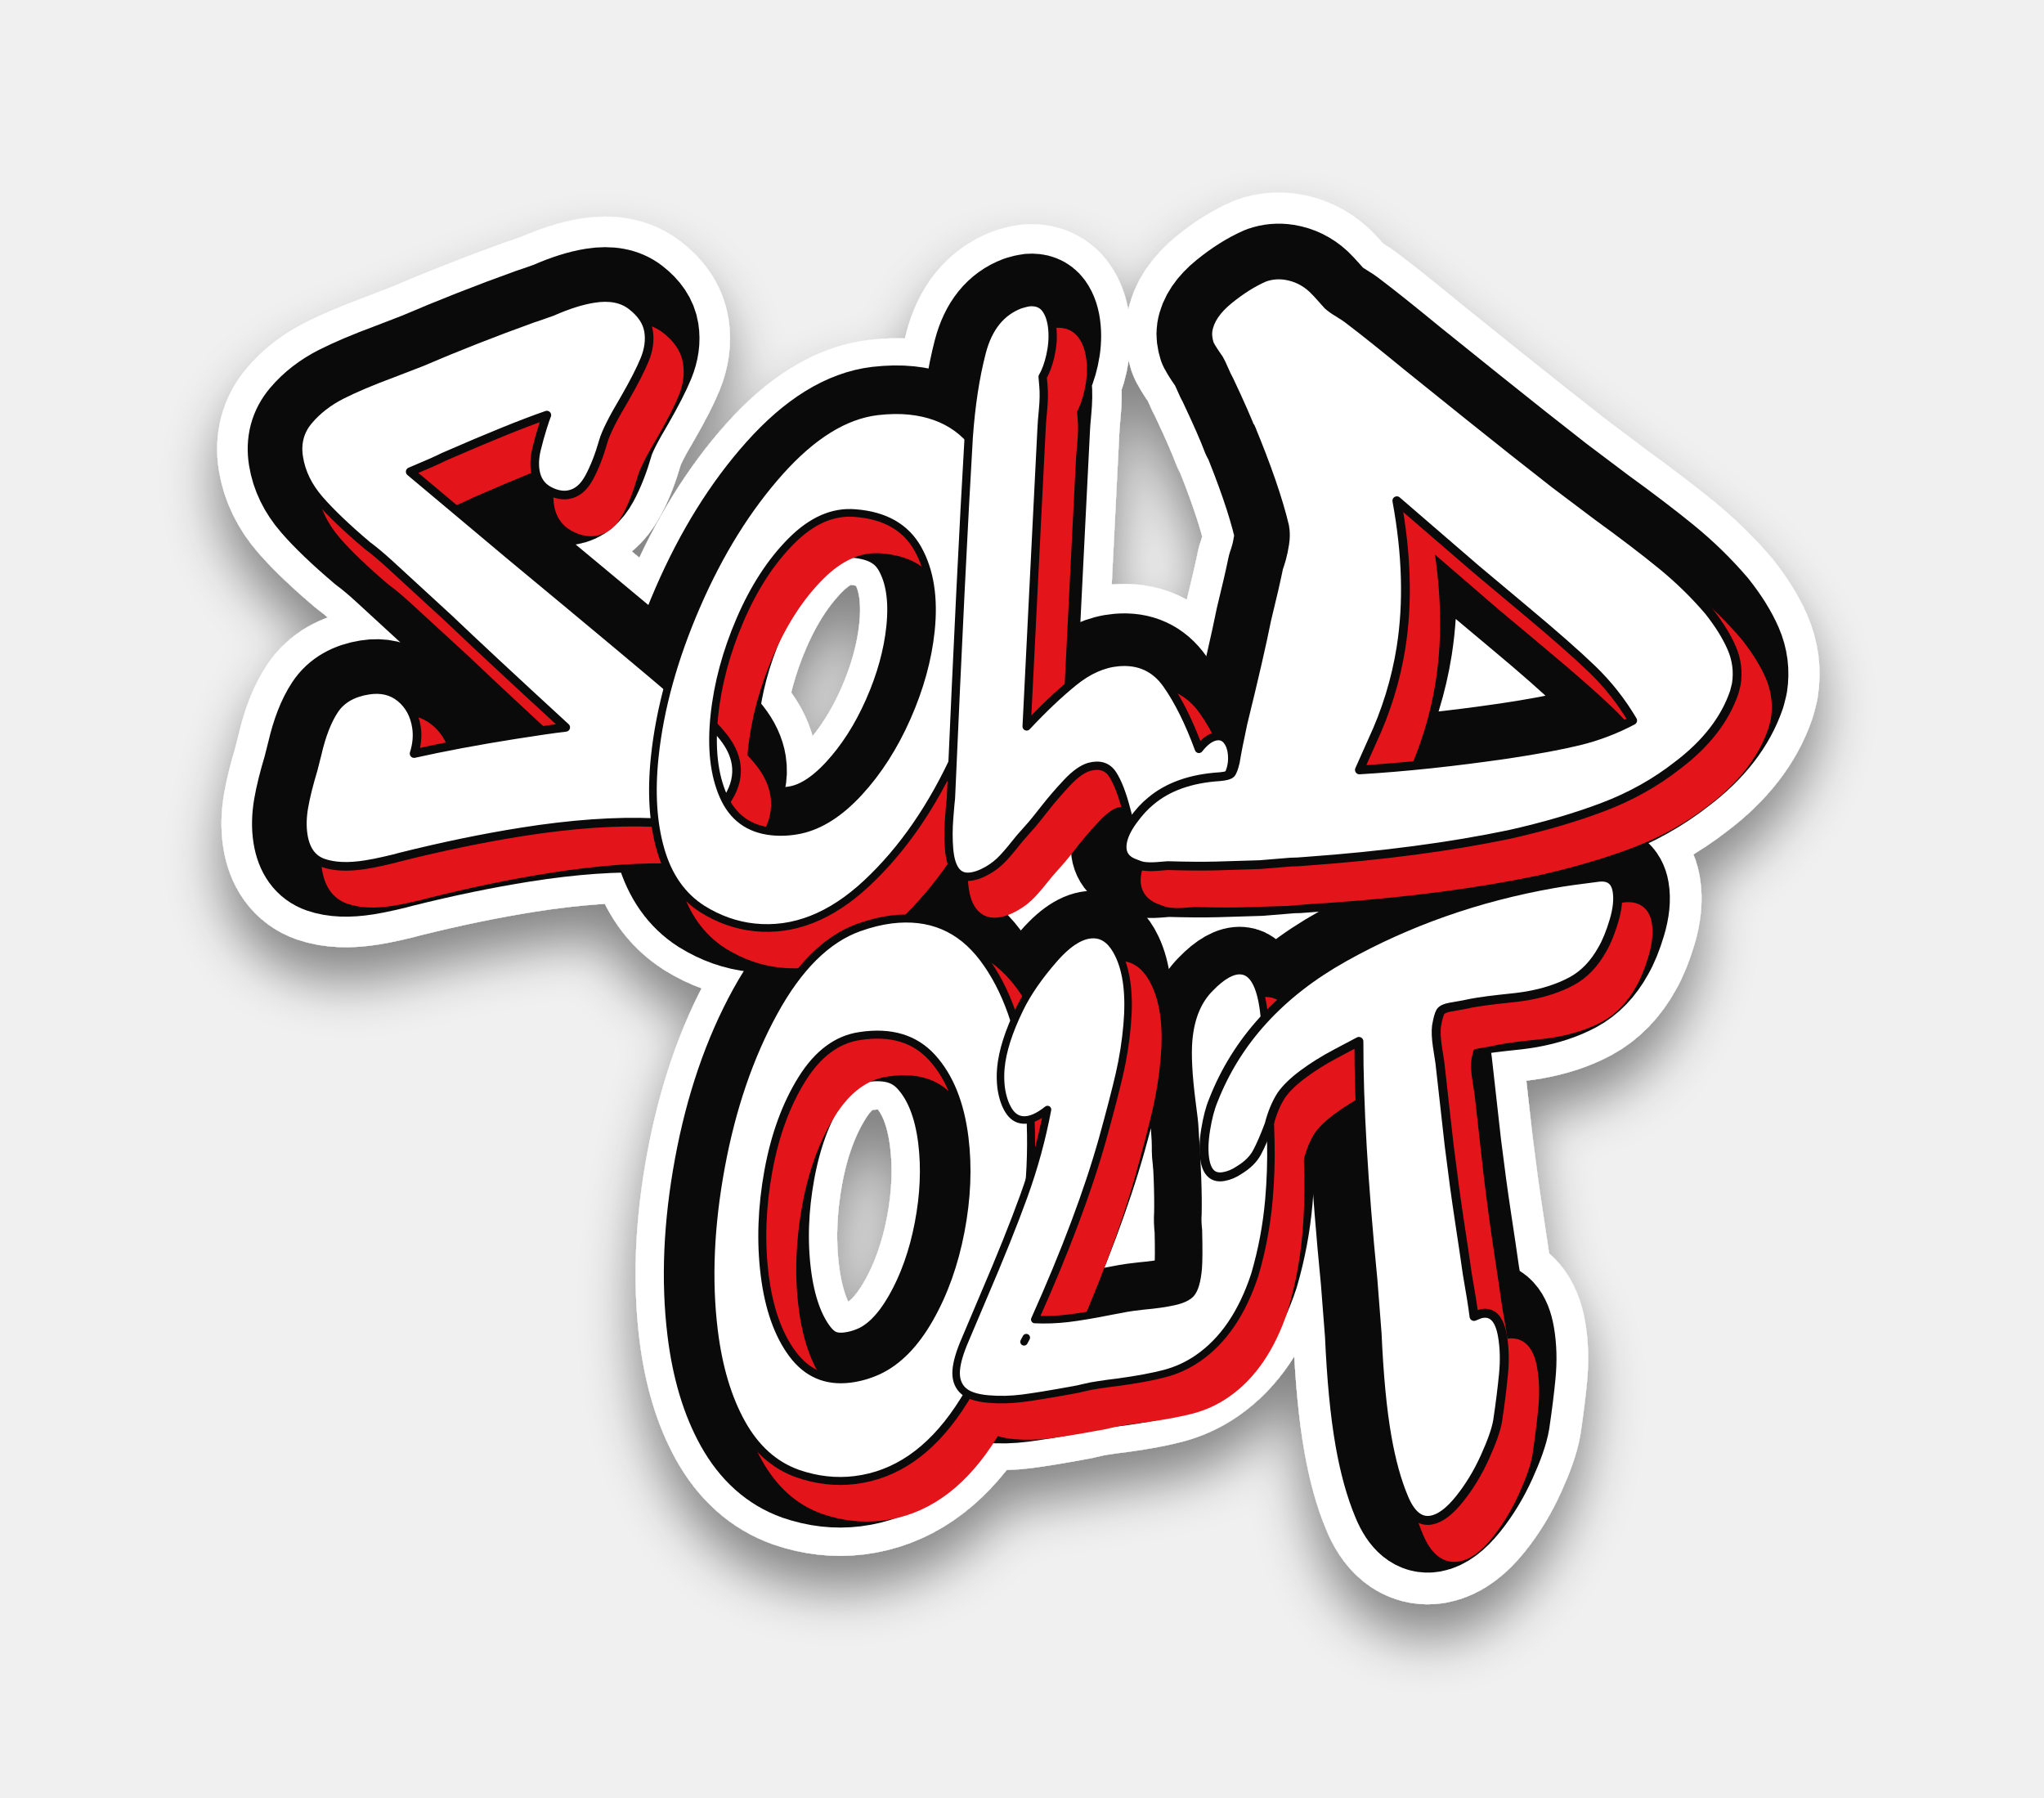
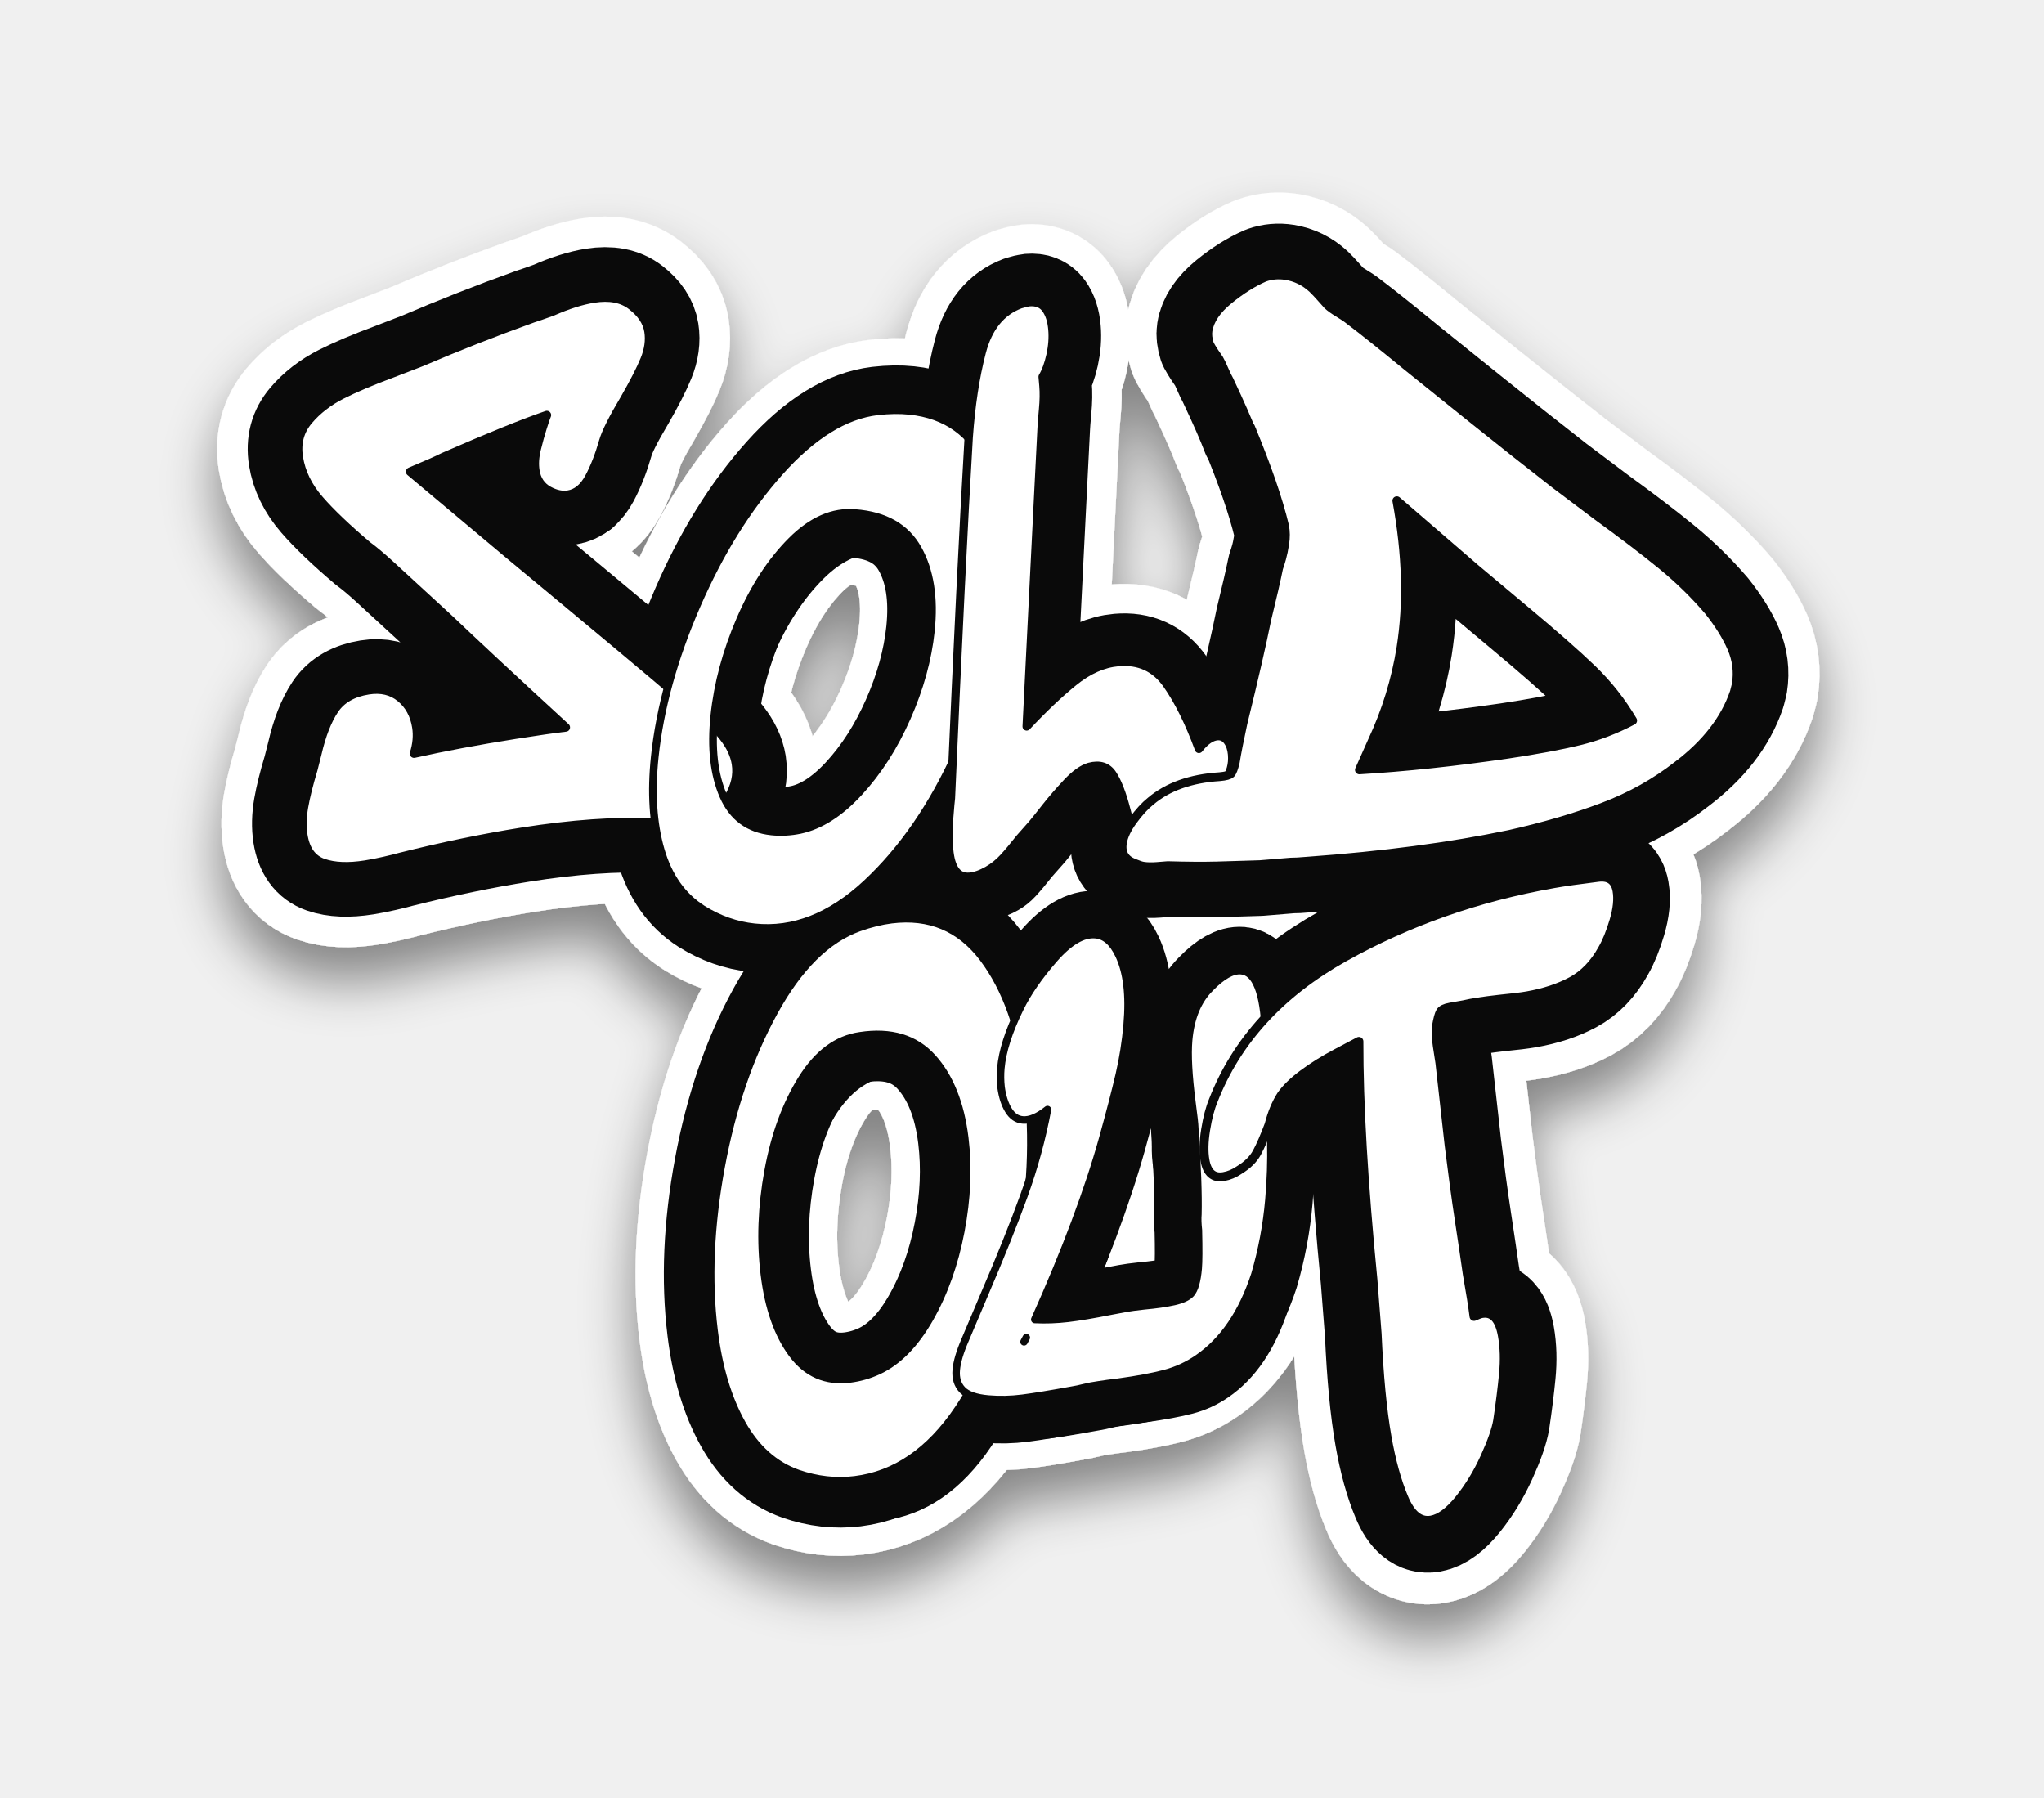
<svg xmlns="http://www.w3.org/2000/svg" viewBox="0 0 614 540" width="614" height="540">
  <defs>
    <g id="t">
      <path transform="translate(80.9 266.0) rotate(-9 65.0 -90.1) scale(0.216 -0.216)" d="M606 118Q606 94 588 73Q566 46 534 46Q520 46 503.0 50.0Q486 54 481 55Q402 71 297 71Q216 71 125 63Q117 62 102.0 61.0Q87 60 75 60Q39 60 17.5 71.5Q-4 83 -4 114Q-4 132 3.0 152.5Q10 173 24 202L33 223Q48 260 66.0 279.5Q84 299 117 299Q144 299 159.5 281.5Q175 264 175 238Q175 220 166 202Q229 206 309 206Q356 206 380 205Q288 321 243 380L174 467Q158 487 147 498Q110 541 91.0 571.5Q72 602 72 634Q72 664 93.5 682.5Q115 701 144.5 710.5Q174 720 219 729L261 738Q340 758 424 774Q431 775 452 779Q486 788 512 788Q545 788 562 770Q580 751 580 731Q580 712 568.5 693.0Q557 674 532 643Q502 607 494 590Q481 562 466.5 543.0Q452 524 434 524Q421 524 408 534Q394 545 394 564Q394 578 400.5 593.5Q407 609 413.5 622.0Q420 635 422 638Q371 629 271 603Q259 599 222 590L342 452Q496 277 541 224Q546 218 564.5 198.0Q583 178 594.5 157.5Q606 137 606 118Z" />
      <path transform="translate(195.7 282.0) rotate(6 53.3 -81.1) scale(0.192 -0.192)" d="M361 837Q448 837 491.0 762.5Q534 688 534 569Q534 445 490.5 313.5Q447 182 371.5 95.0Q296 8 204 8Q161 8 120 28Q70 53 45.5 113.0Q21 173 21 257Q21 371 61.5 499.5Q102 628 169.0 721.0Q236 814 311 831Q338 837 361 837ZM107 331Q107 255 134.0 207.5Q161 160 215 160Q237 160 259 167Q305 182 344.5 235.0Q384 288 407.0 359.5Q430 431 430 498Q430 576 396.5 623.5Q363 671 293 669Q241 668 198.5 615.5Q156 563 131.5 484.5Q107 406 107 331Z" />
      <path transform="translate(273.5 262.0) rotate(-5 48.4 -86.8) scale(0.208 -0.208)" d="M325 19Q314 19 304 26Q295 32 291.0 46.0Q287 60 283 84Q277 120 267.5 137.5Q258 155 235 151Q220 148 201.0 131.0Q182 114 167.0 98.0Q152 82 146 76L126 57Q111 41 100.0 31.0Q89 21 76 15Q61 8 49 8Q23 8 23 50Q23 71 27.0 95.0Q31 119 32 123Q76 457 103 640Q114 709 132.5 761.0Q151 813 194 825Q204 827 207 827Q223 827 230.0 815.5Q237 804 237 785Q237 767 231.0 748.0Q225 729 217 718V705Q217 690 213.5 671.0Q210 652 209 644L191 514L150 217Q189 252 223.0 275.0Q257 298 290 298Q335 298 357.0 260.0Q379 222 395 163Q410 179 423 179Q432 179 437.0 171.0Q442 163 442 151Q442 129 428 114Q423 108 404.5 82.0Q386 56 364.5 37.5Q343 19 325 19Z" />
      <path transform="translate(358.2 278.0) rotate(9 78.5 -95.2) scale(0.22 -0.22)" d="M59 846Q80 846 98 834Q105 829 111.0 824.0Q117 819 122 815Q128 811 138.0 807.0Q148 803 155 799Q185 783 243 749L332 698Q409 654 467 622L531 588Q588 559 627.5 536.0Q667 513 701 484Q726 461 740.0 439.0Q754 417 754 391L753 380Q743 322 692 269Q653 227 600.5 197.0Q548 167 480 140Q364 96 214 61Q198 57 191 56L150 46L92 35Q65 30 26 25Q22 24 11.5 21.5Q1 19 -7 19Q-11 19 -19 21Q-40 25 -40 46Q-40 60 -30.5 78.5Q-21 97 -11 108Q19 143 77 156Q89 159 91.5 162.5Q94 166 95 179Q95 197 97 233Q105 328 107 378Q111 426 112 450Q113 455 114.0 463.5Q115 472 115 484Q115 497 111 508Q90 559 44 634Q44 633 45.5 631.5Q47 630 48 626Q35 649 5 693Q1 698 -4.0 706.0Q-9 714 -13 719Q-16 722 -21.0 727.5Q-26 733 -29 737Q-34 747 -34 755Q-34 777 -12.5 801.0Q9 825 31 839Q44 846 59 846ZM264 195Q355 215 461 248Q518 266 554.0 281.0Q590 296 622 320Q593 355 556.5 380.5Q520 406 453 446L378 491L257 566Q294 461 294 369Q294 302 275 236Z" />
      <path transform="translate(205.8 445.0) rotate(-7 55.5 -84.5) scale(0.2 -0.2)" d="M361 837Q448 837 491.0 762.5Q534 688 534 569Q534 445 490.5 313.5Q447 182 371.5 95.0Q296 8 204 8Q161 8 120 28Q70 53 45.5 113.0Q21 173 21 257Q21 371 61.5 499.5Q102 628 169.0 721.0Q236 814 311 831Q338 837 361 837ZM107 331Q107 255 134.0 207.5Q161 160 215 160Q237 160 259 167Q305 182 344.5 235.0Q384 288 407.0 359.5Q430 431 430 498Q430 576 396.5 623.5Q363 671 293 669Q241 668 198.5 615.5Q156 563 131.5 484.5Q107 406 107 331Z" />
      <path transform="translate(290.5 431.0) rotate(5 46.6 -78.4) scale(0.188 -0.188)" d="M118 143 115 136ZM464 610Q475 534 480.0 488.5Q485 443 485 396Q485 335 473 275Q451 181 394 134Q371 115 343.0 105.0Q315 95 271 85Q252 81 240 78Q227 75 217.0 71.5Q207 68 199 66Q148 52 120.5 46.0Q93 40 66 40Q36 40 23.5 51.0Q11 62 11 82Q11 101 21 131Q26 147 44 202Q76 299 94.5 368.5Q113 438 120 509Q99 489 82 489Q68 489 58.0 502.5Q48 516 43 538Q40 553 40 568Q40 609 62 666Q77 705 109.5 749.5Q142 794 172 794Q195 794 212 765Q235 726 235 655Q235 614 229.5 575.0Q224 536 212 471Q188 343 129 173Q155 174 181.5 179.5Q208 185 249 197L274 204Q281 206 301 210Q329 215 348.0 221.0Q367 227 374 236Q382 247 382 277Q382 293 377 338Q374 353 374 363Q371 411 357 500Q356 509 349 540Q335 604 335 639Q335 693 362 725Q388 757 409 757Q444 757 456 663Q458 646 464 610Z" />
      <path transform="translate(374.4 455.0) rotate(-10 59.2 -91.4) scale(0.224 -0.224)" d="M568 790Q568 773 557.0 751.0Q546 729 535 716Q514 690 487.0 681.0Q460 672 425 672Q413 672 387 674Q355 676 339 675Q331 675 320.5 675.0Q310 675 306.5 671.0Q303 667 298 653Q295 643 294.5 627.0Q294 611 294 604L287 493Q284 435 283.0 391.5Q282 348 281 319Q281 280 280 261Q288 263 291 263Q313 263 313 229Q313 205 305.5 178.0Q298 151 287 118Q281 101 261.5 72.5Q242 44 218.0 23.0Q194 2 176 2Q153 2 145 38Q137 73 137 122Q137 177 148 261L155 333Q170 528 192 651Q186 649 159.5 640.5Q133 632 111.0 621.0Q89 610 77 598Q64 584 54 562Q41 540 31.5 528.0Q22 516 4 509Q-7 504 -18 504Q-39 504 -39 530Q-39 547 -31.0 570.0Q-23 593 -14 607Q53 717 192.0 765.5Q331 814 486 814Q508 814 546 812Q568 811 568 790Z" />
    </g>
    <filter id="sh" x="-10%" y="-10%" width="120%" height="130%">
      <feDropShadow dx="0" dy="10" stdDeviation="8" flood-color="#000" flood-opacity="0.45" />
    </filter>
  </defs>
  <g filter="url(#sh)">
    <use href="#t" fill="#fff" stroke="#fff" stroke-width="225" stroke-linejoin="round" />
  </g>
  <use href="#t" fill="#0a0a0a" stroke="#0a0a0a" stroke-width="140" stroke-linejoin="round" />
-   <use href="#t" transform="translate(8 10)" fill="#e3151a" stroke="#e3151a" stroke-width="22" stroke-linejoin="round" />
+   <use href="#t" transform="translate(8 10)" fill="#0a0a0a" stroke="#0a0a0a" stroke-width="22" stroke-linejoin="round" />
  <use href="#t" fill="#fff" stroke="#0a0a0a" stroke-width="12" stroke-linejoin="round" />
</svg>
